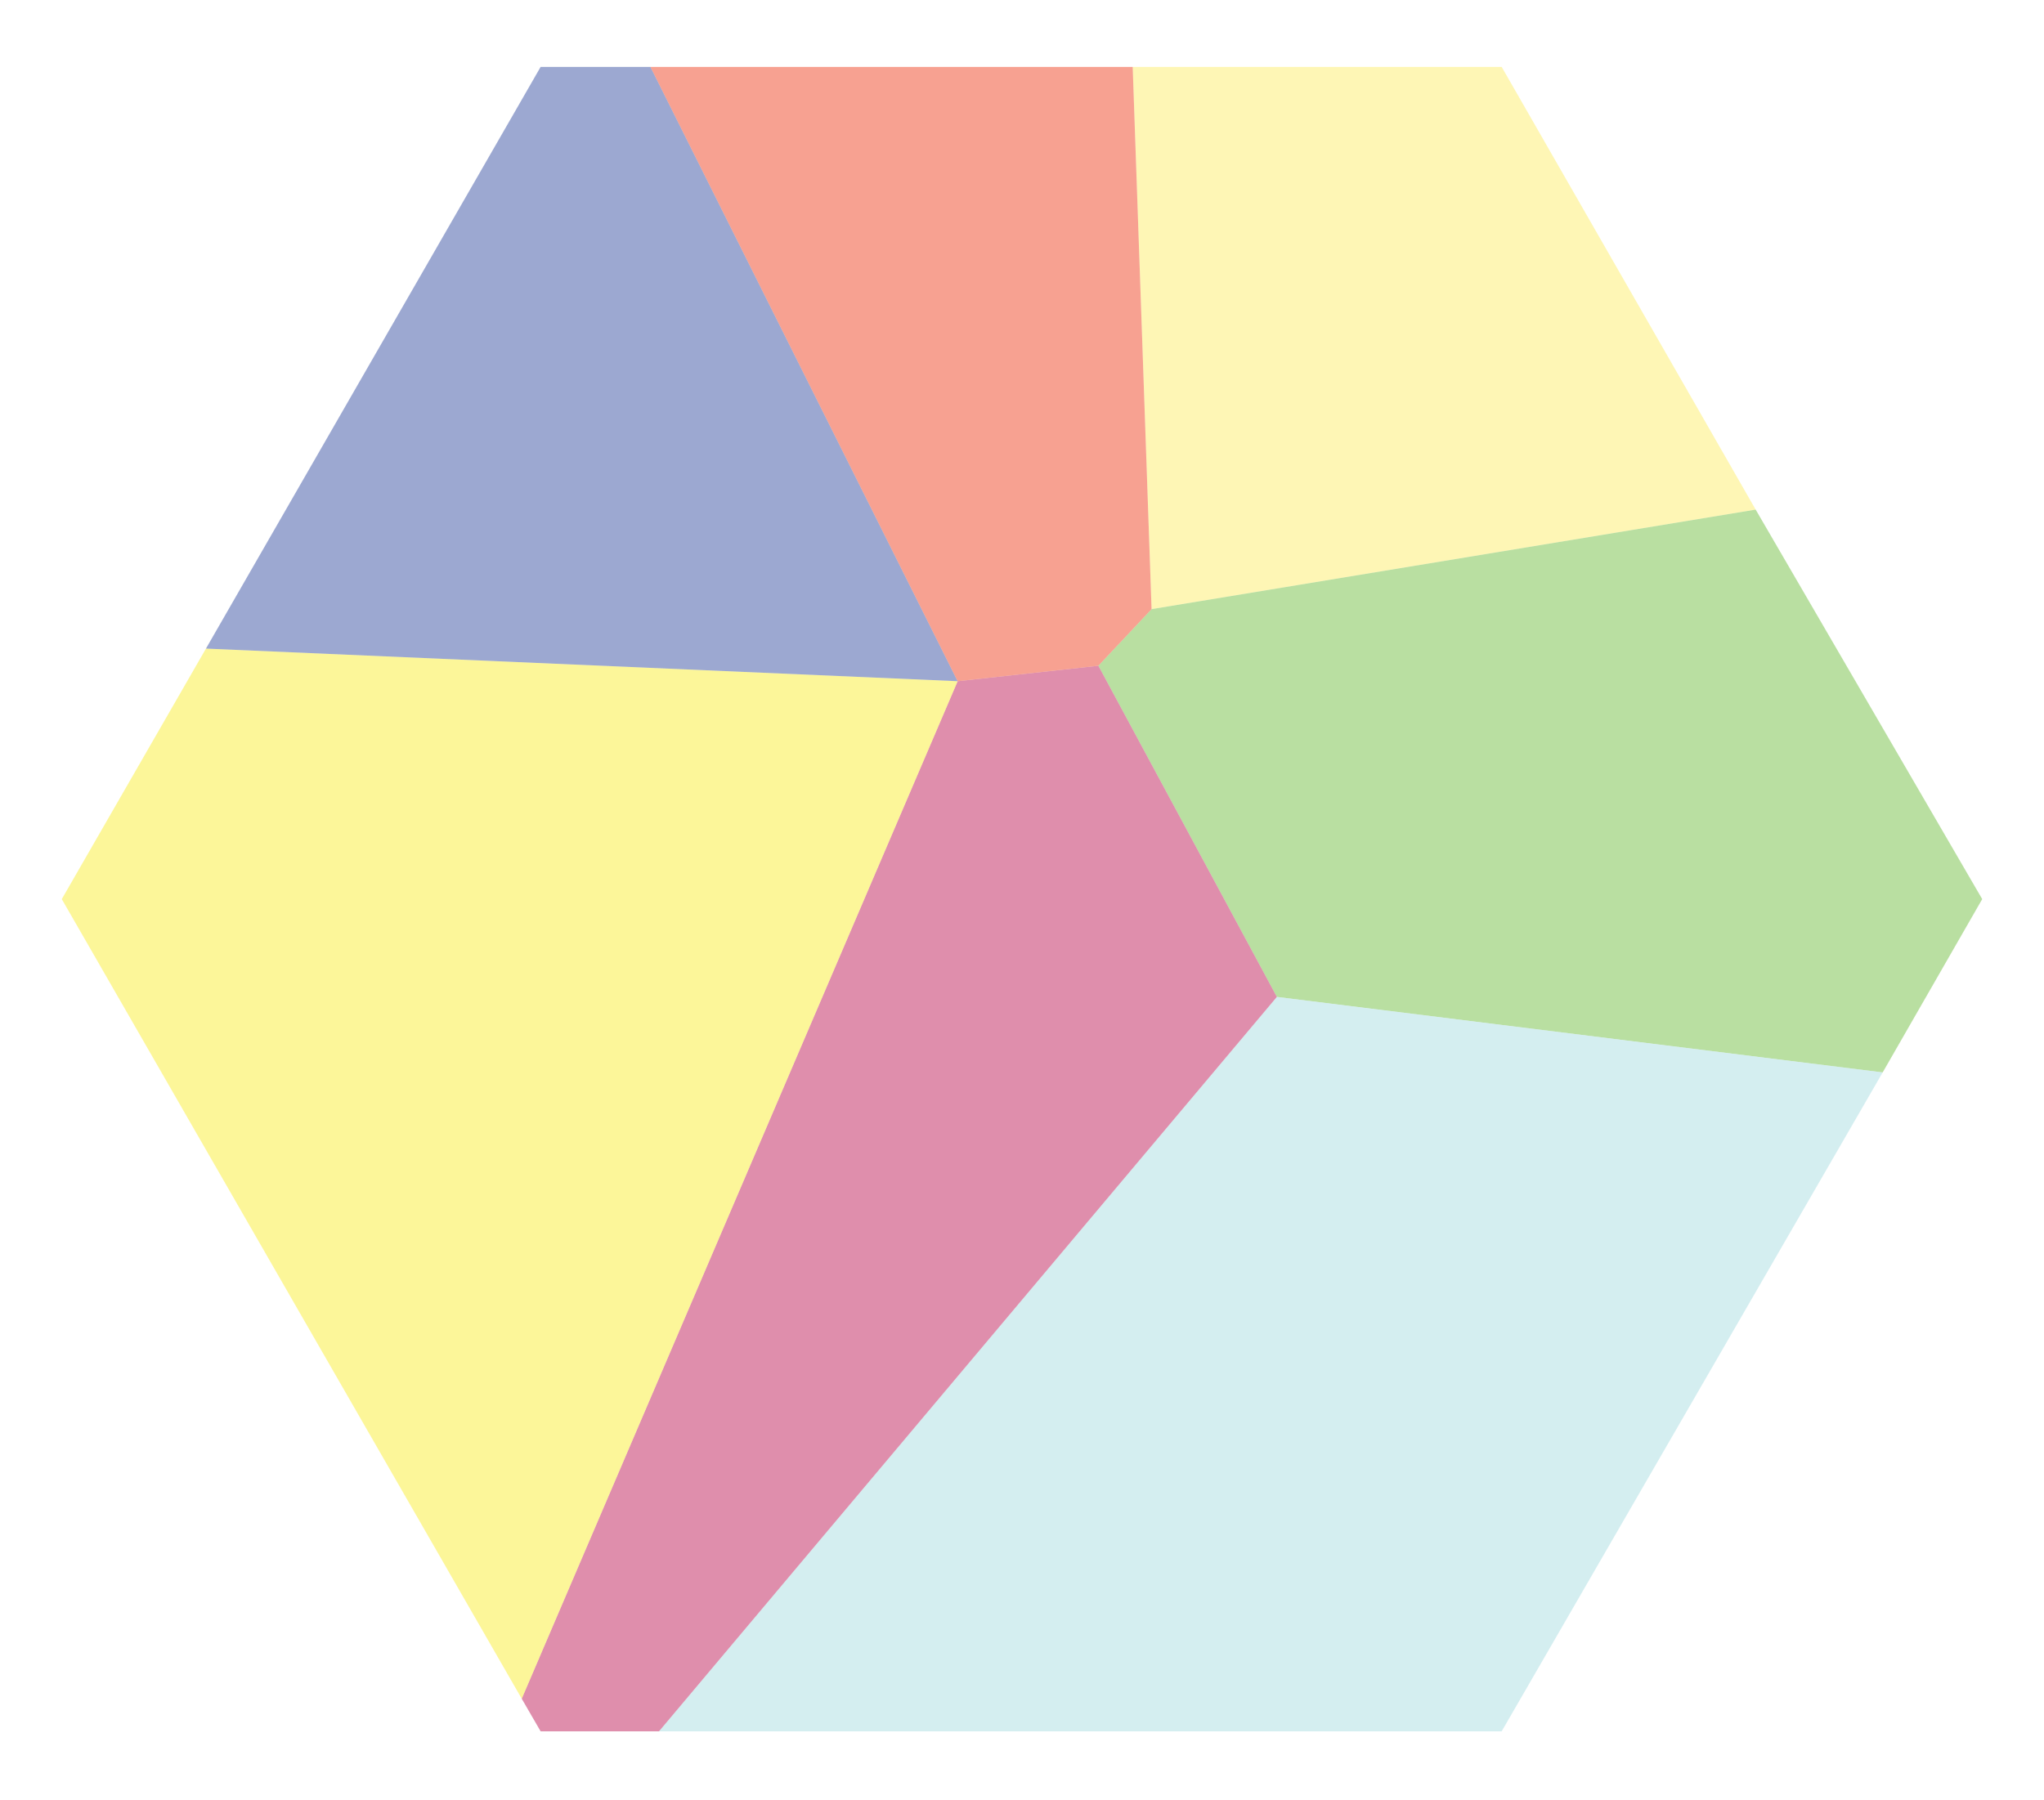
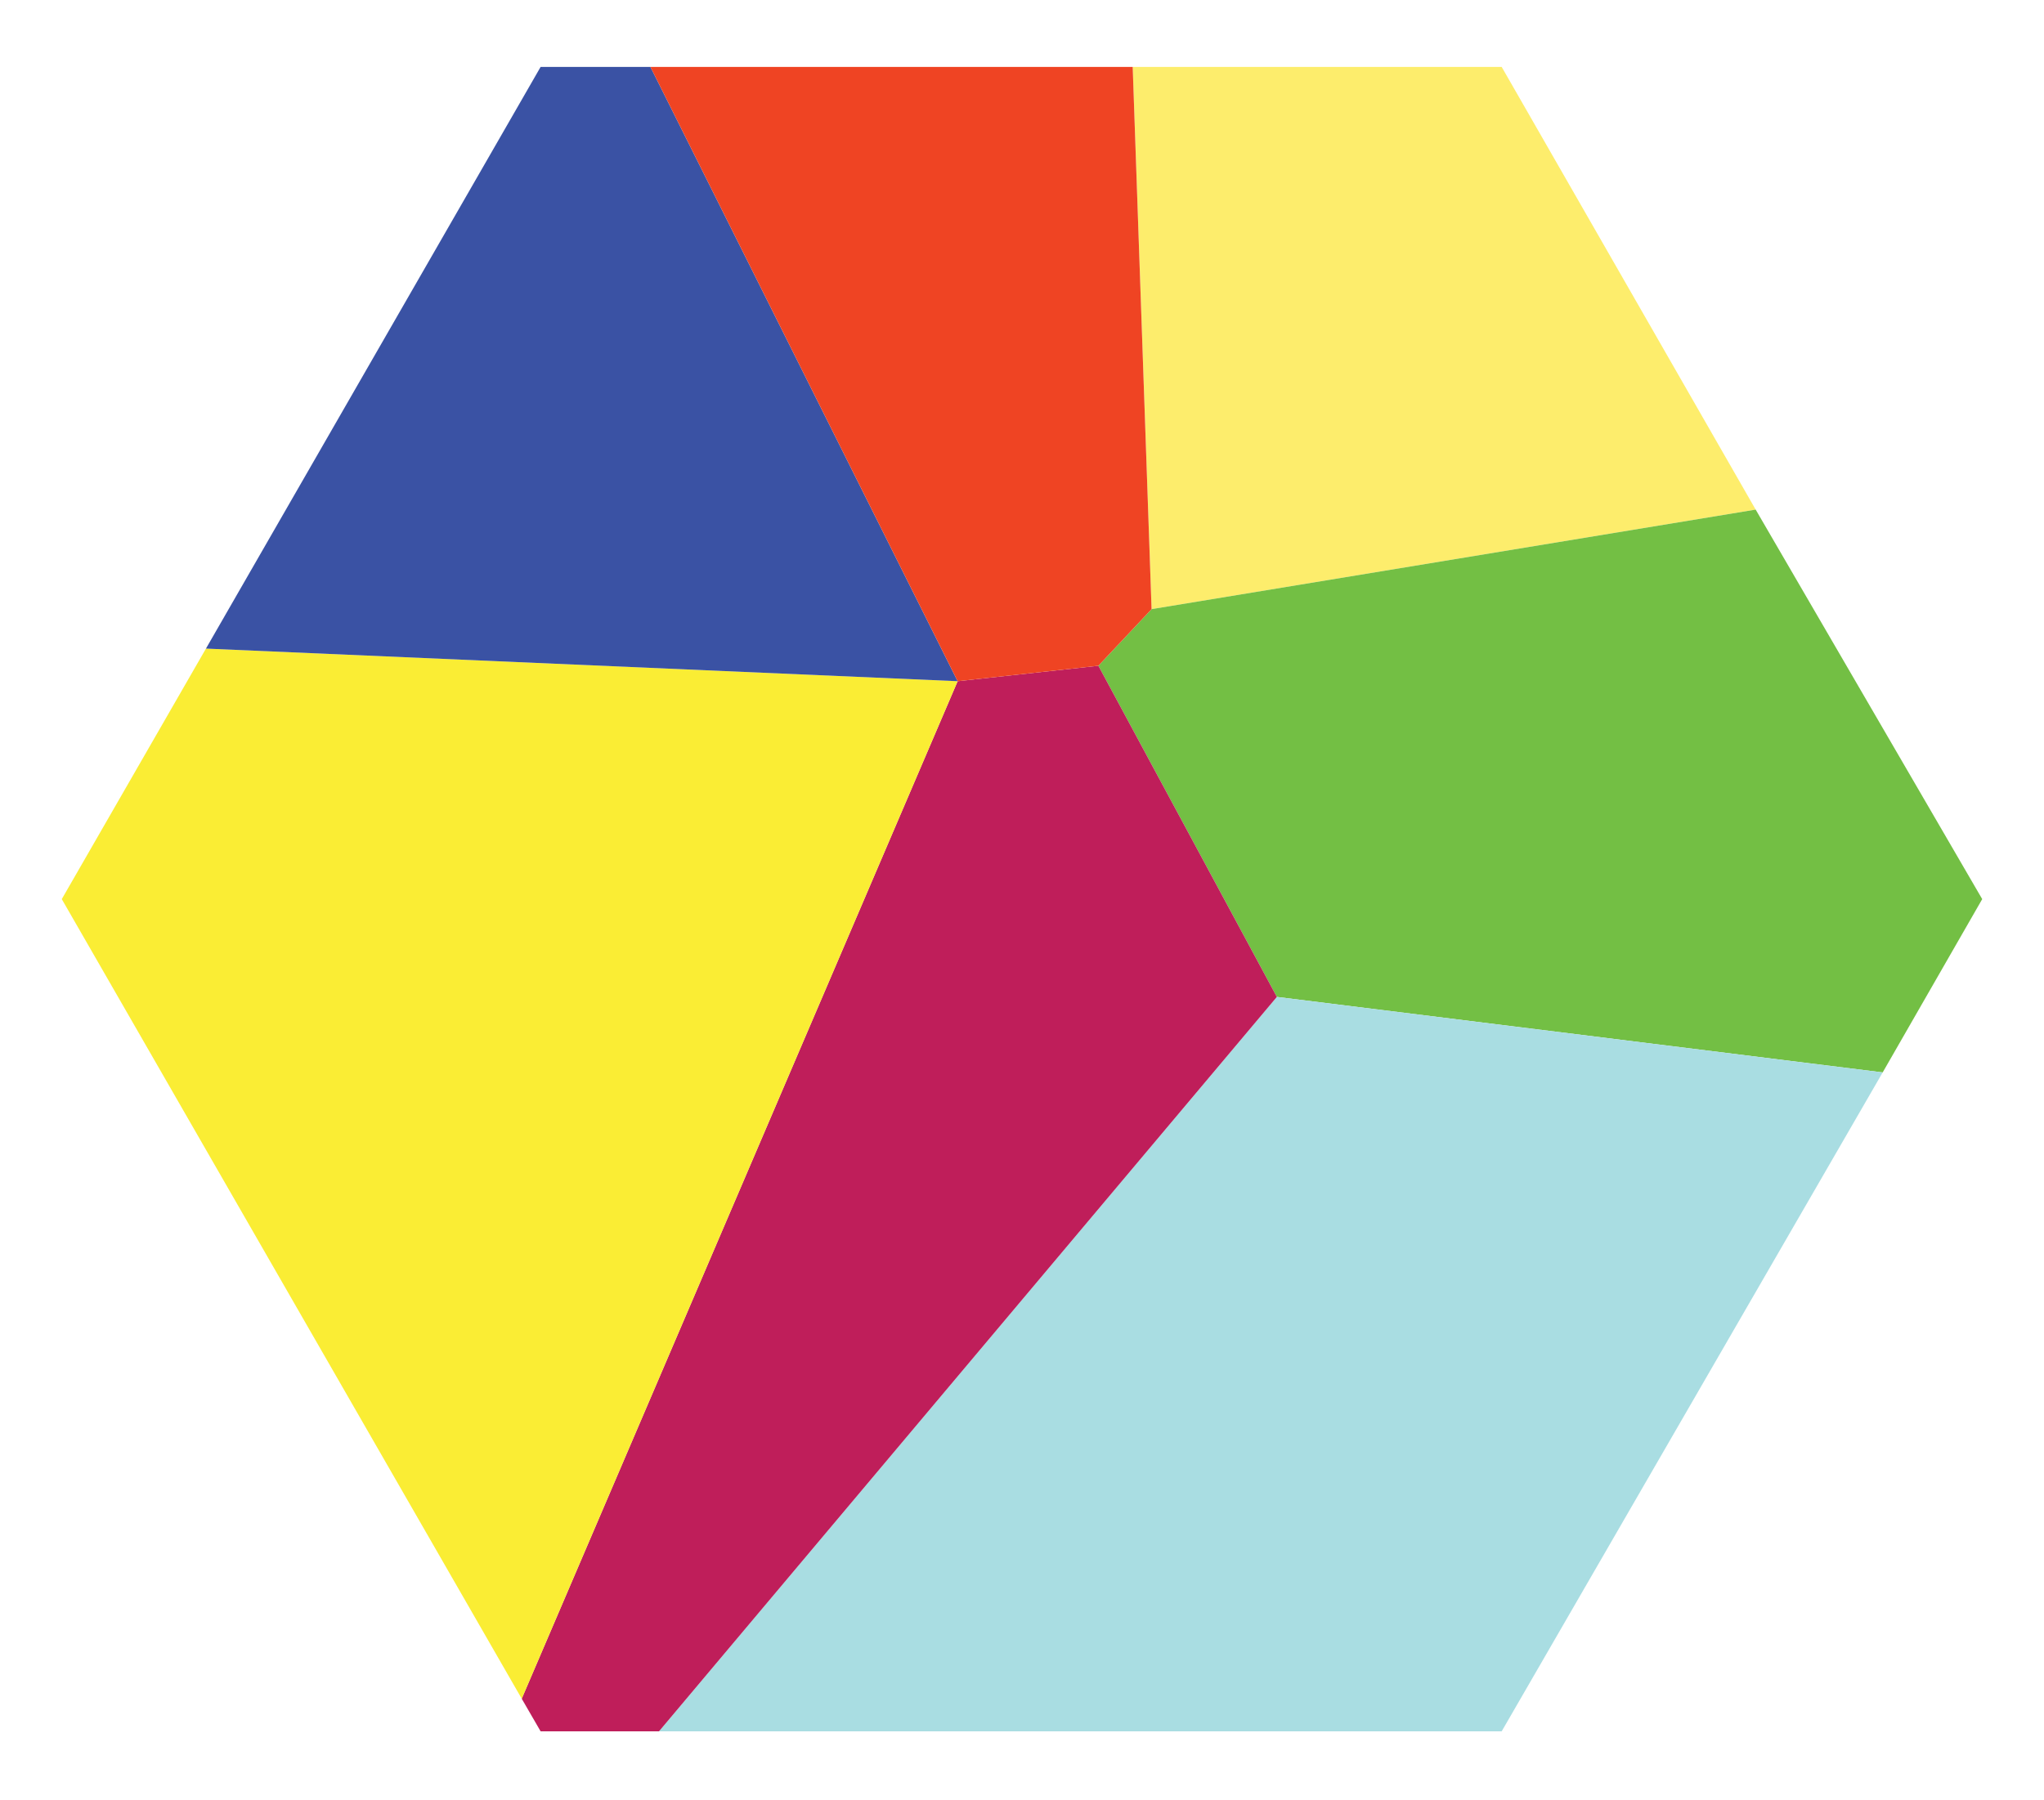
<svg xmlns="http://www.w3.org/2000/svg" id="AshFields" viewBox="0 0 119.1 104.9">
-   <polygon points="87.5 3.9 66 3.9 67.1 35.5 102.3 29.7 87.5 3.9" style="fill: #fded6c; opacity: .5;" />
-   <polygon points="67.1 35.5 64 38.8 74.4 58.1 109.7 62.5 115.5 52.4 102.3 29.7 67.1 35.5" style="fill: #73bf44; opacity: .5;" />
-   <polygon points="74.4 58.1 38.4 100.9 87.5 100.9 109.7 62.5 74.4 58.1" style="fill: #a9dde2; opacity: .5;" />
-   <polygon points="64 38.8 55.8 39.7 30.4 99 31.5 100.9 38.4 100.9 74.4 58.1 64 38.8" style="fill: #bf1e5a; opacity: .5;" />
-   <polygon points="55.8 39.7 12 37.8 3.6 52.4 30.4 99 55.8 39.7" style="fill: #faed34; opacity: .5;" />
-   <polygon points="12 37.8 31.5 3.9 37.9 3.9 55.8 39.7 12 37.8" style="fill: #3a52a4; opacity: .5;" />
-   <polygon points="37.9 3.9 66 3.9 67.1 35.5 64 38.8 55.8 39.7 37.9 3.9" style="fill: #ef4423; opacity: .5;" />
+   <polygon id="ashfields_omega" points="87.5 3.9 66 3.9 67.1 35.5 102.3 29.7 87.5 3.9" style="fill: #fded6c;" />
+   <polygon id="ashfields_ashfort" points="67.1 35.5 64 38.8 74.4 58.1 109.7 62.5 115.5 52.4 102.3 29.7 67.1 35.5" style="fill: #73bf44;" />
+   <polygon id="ashfields_sootflow" points="74.4 58.1 38.4 100.9 87.5 100.9 109.7 62.5 74.4 58.1" style="fill: #a9dde2;" />
+   <polygon id="ashfields_ashtown" points="64 38.8 55.8 39.7 30.4 99 31.5 100.9 38.4 100.9 74.4 58.1 64 38.8" style="fill: #bf1e5a;" />
+   <polygon id="ashfields_calamity" points="55.8 39.7 12 37.8 3.6 52.4 30.4 99 55.8 39.7" style="fill: #faed34;" />
+   <polygon id="ashfields_cometa" points="12 37.8 31.5 3.9 37.9 3.9 55.8 39.7 12 37.8" style="fill: #3a52a4;" />
+   <polygon id="ashfields_electi" points="37.9 3.9 66 3.9 67.1 35.5 64 38.8 55.8 39.7 37.9 3.9" style="fill: #ef4423;" />
</svg>
